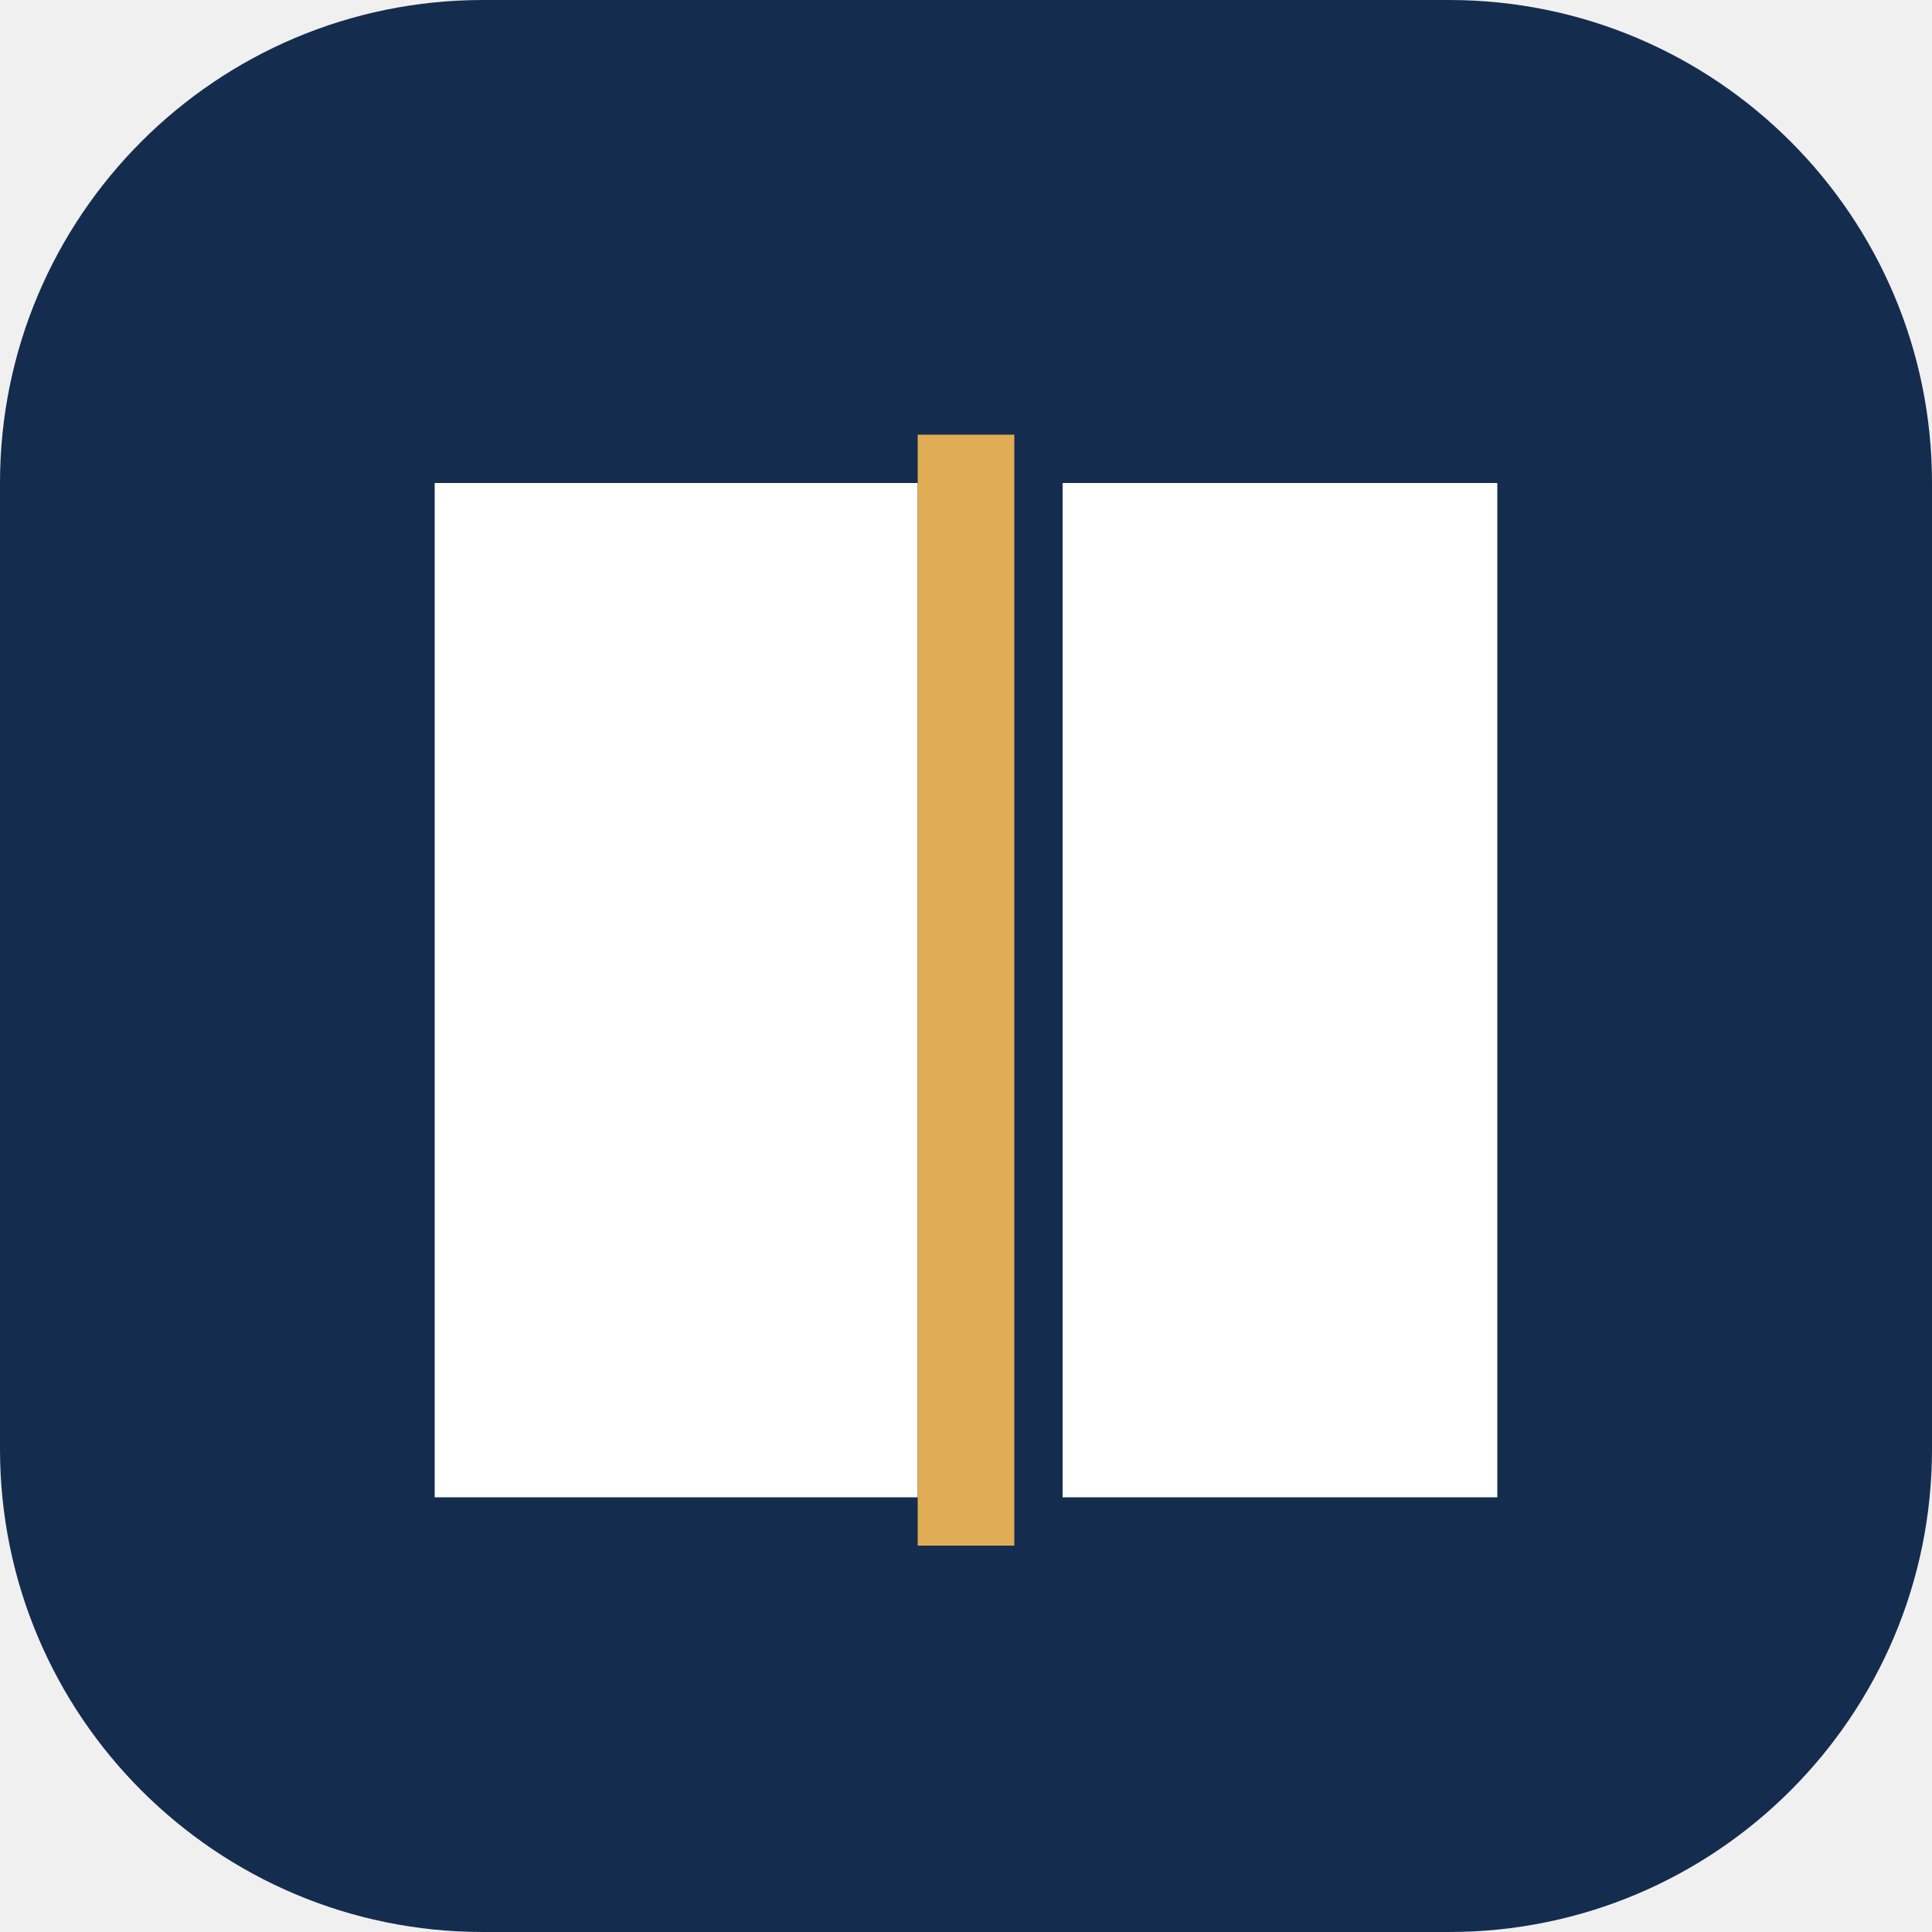
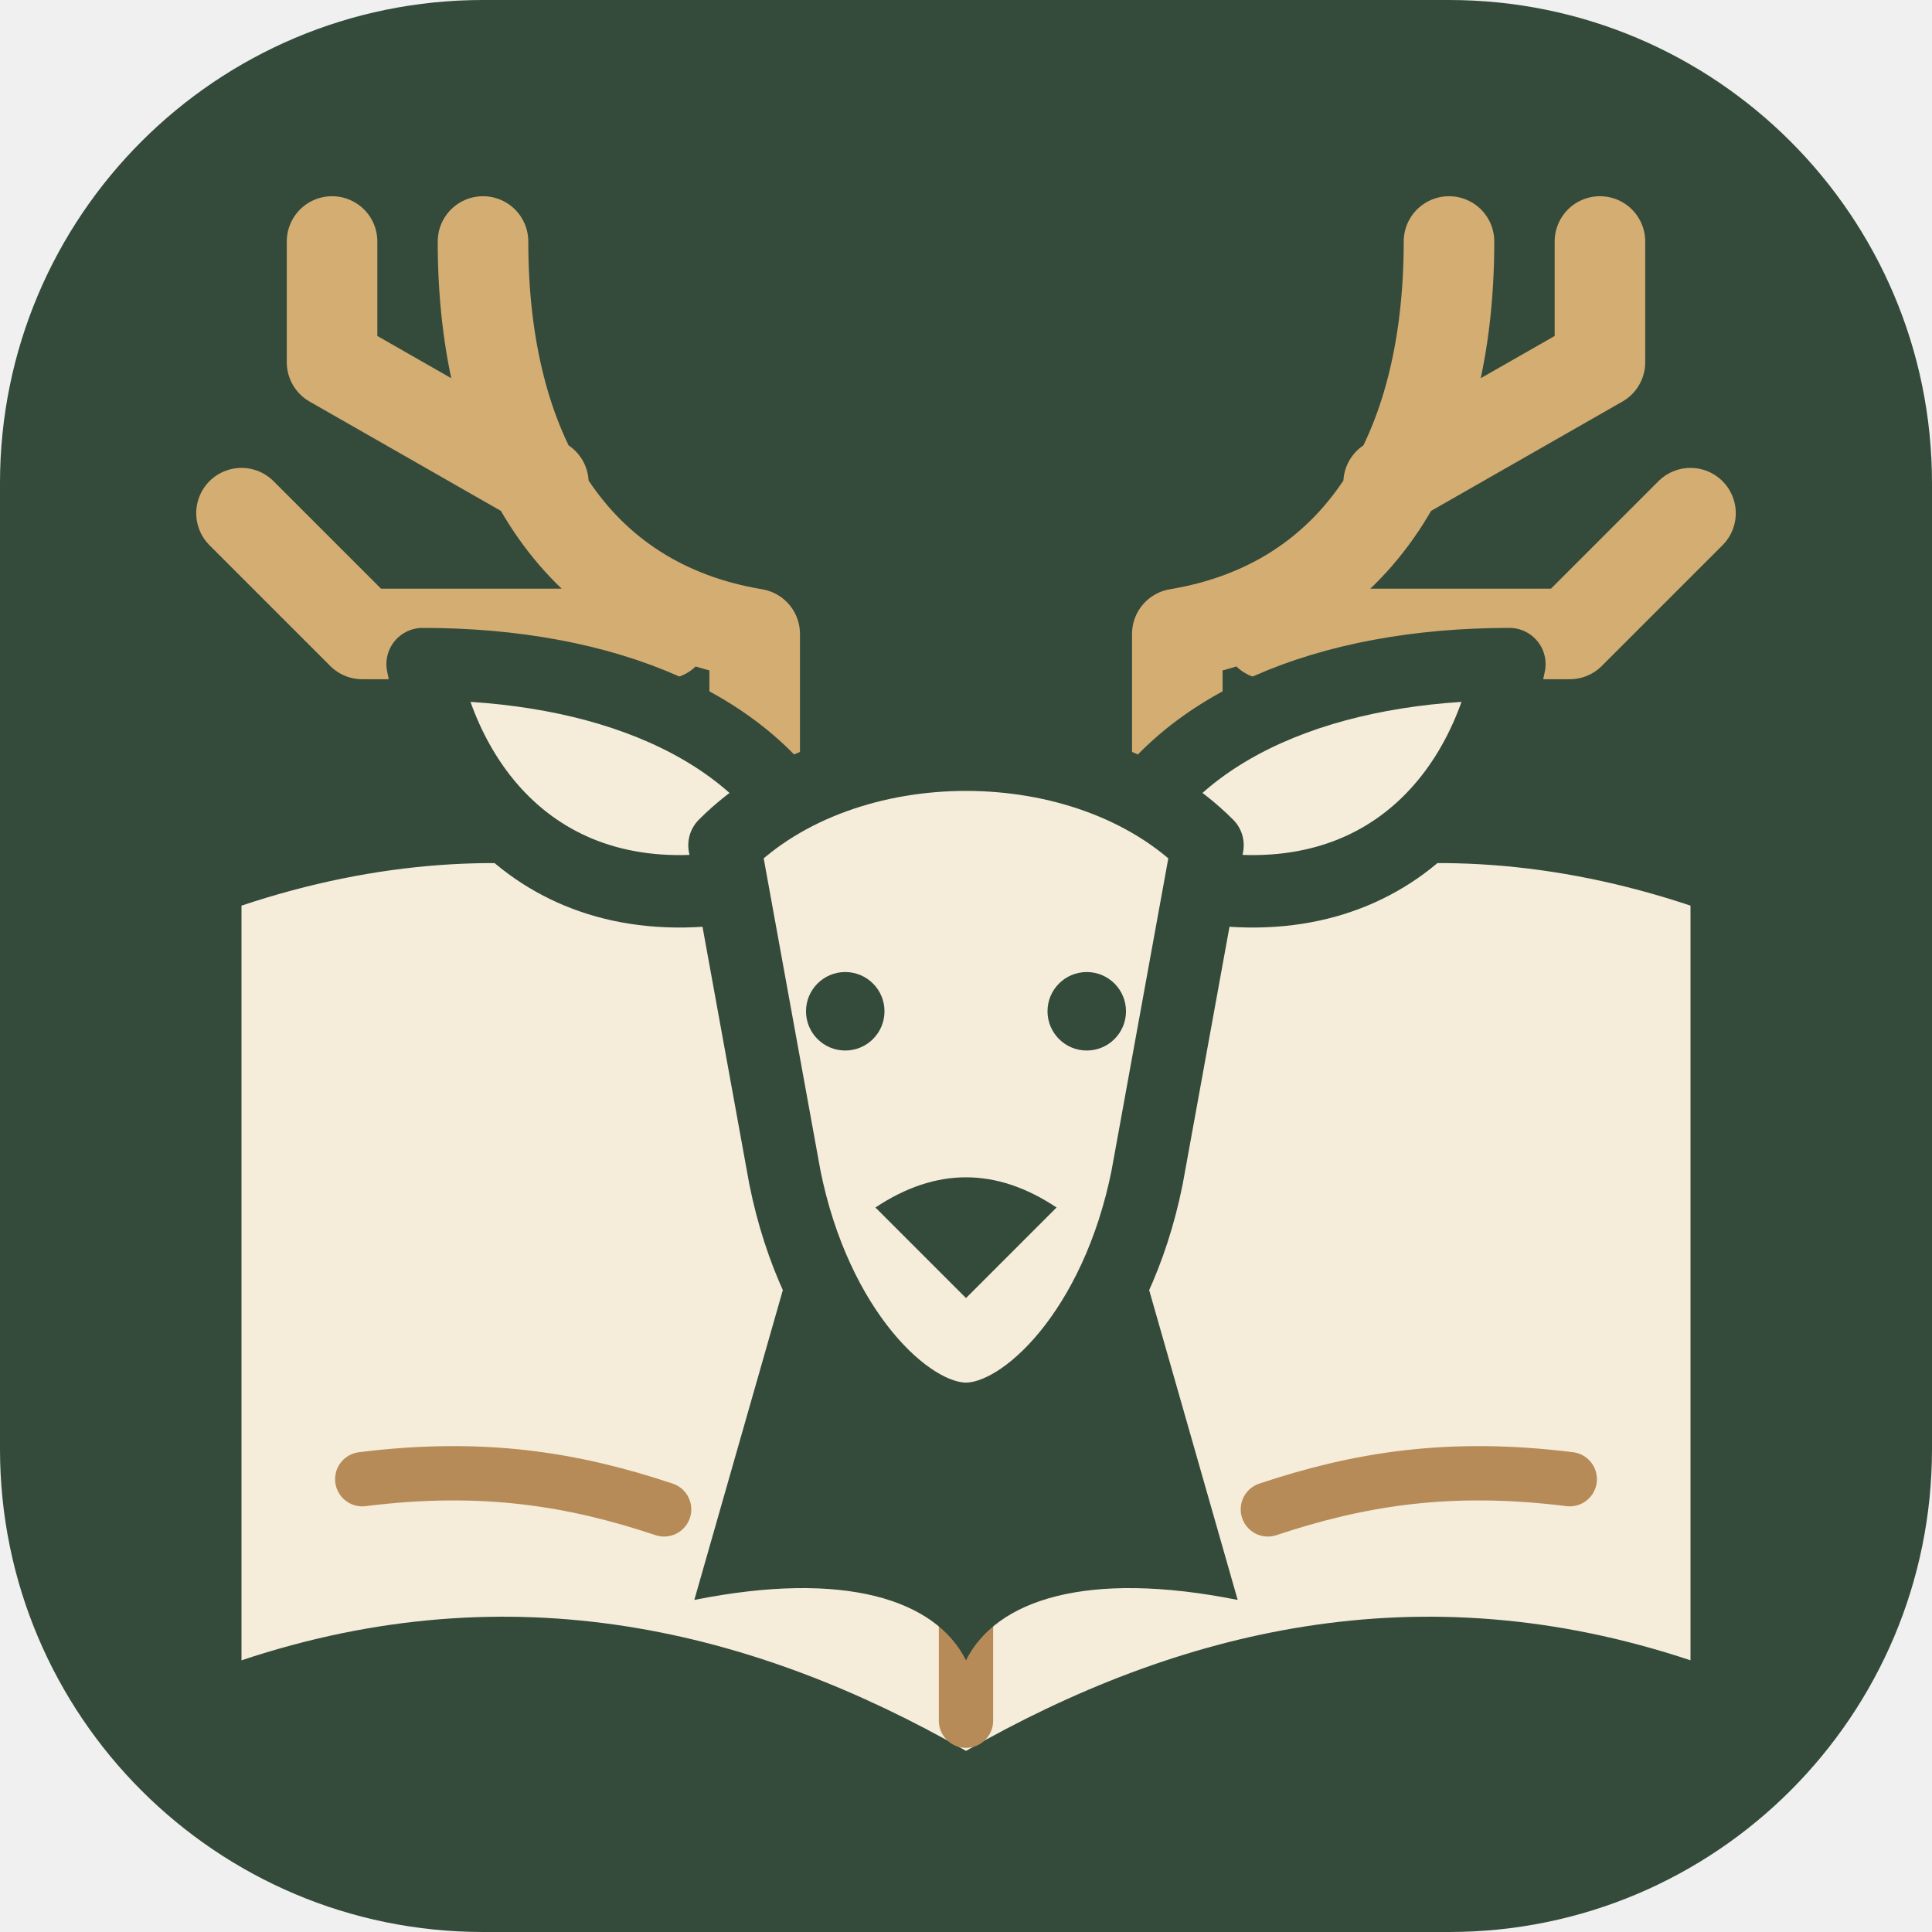
- <svg xmlns="http://www.w3.org/2000/svg" viewBox="0 0 40 40">
-   <rect width="40" height="40" rx="10" fill="#142d4e" />
-   <path d="M9 10h10v21H9zm13 0h9v21h-9" fill="#fff" />
-   <path d="M20 9v23" stroke="#e0ad55" stroke-width="2" />
+ <svg xmlns="http://www.w3.org/2000/svg" viewBox="0 0 64 64">
+   <rect width="64" height="64" rx="16" fill="#344b3b" />
+   <path d="M8 30c9-3 17-1 24 4 7-5 15-7 24-4v25c-9-3-17-1-24 3-7-4-15-6-24-3Z" fill="#f5edda" />
+   <path d="M12 49c4-.5 7 0 10 1m20 0c3-1 6-1.5 10-1M32 35v22" fill="none" stroke="#b78b58" stroke-width="1.8" stroke-linecap="round" />
+   <g fill="none" stroke="#d4ad72" stroke-width="3" stroke-linecap="round" stroke-linejoin="round">
+     <path d="M25 28v-7c-6-1-9-6-9-13m2 8-7-4V8m11 13H12l-4-4" />
+     <path d="M39 28v-7c6-1 9-6 9-13m-2 8 7-4V8m-11 13h10l4-4" />
+   </g>
+   <path d="m27 39-4 14c5-1 8 0 9 2 1-2 4-3 9-2l-4-14Z" fill="#344b3b" />
+   <g fill="#f5edda" stroke="#344b3b" stroke-width="2.4" stroke-linejoin="round">
+     <path d="M26 29c-7 2-11-2-12-7 6 0 11 2 13 6m11 1c7 2 11-2 12-7-6 0-11 2-13 6" />
+     <path d="M24 28c4-4 12-4 16 0l-2 11c-1 5-4 8-6 8s-5-3-6-8Z" />
+   </g>
+   <g fill="#344b3b">
+     <circle cx="28" cy="33.5" r="1.3" />
+     <circle cx="36" cy="33.5" r="1.3" />
+     <path d="M29 40q3-2 6 0l-3 3Z" />
+   </g>
</svg>
